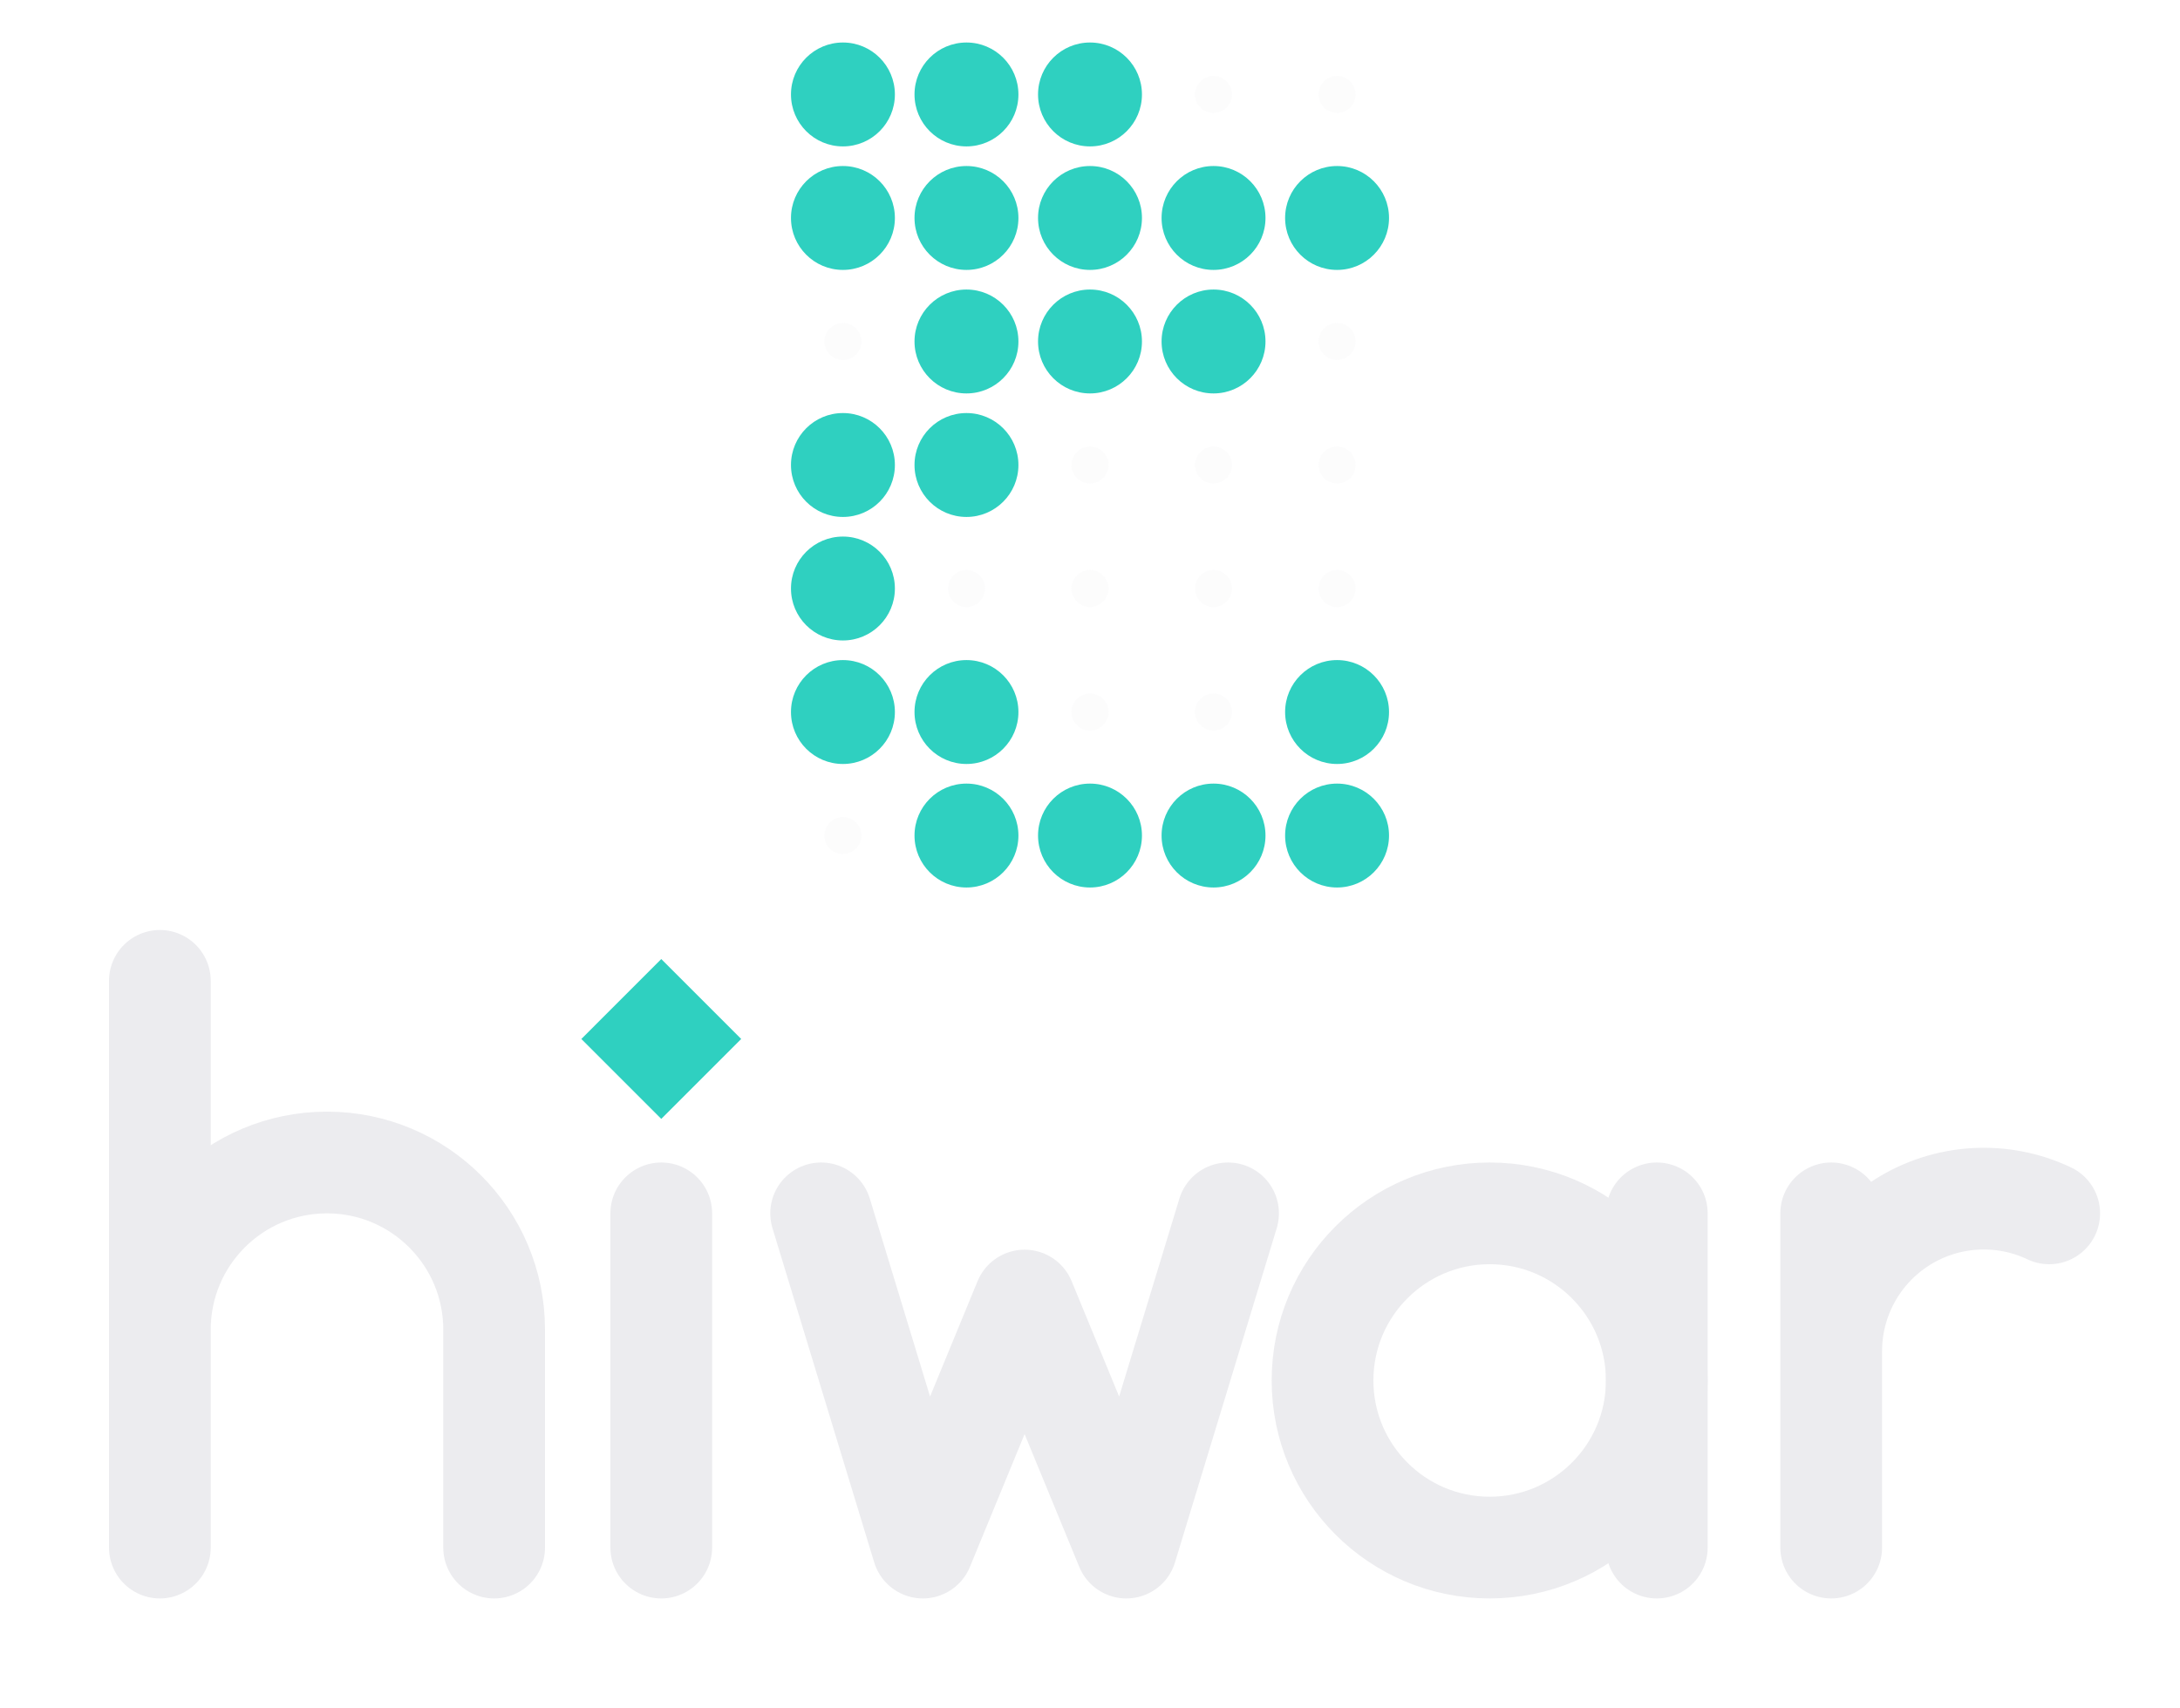
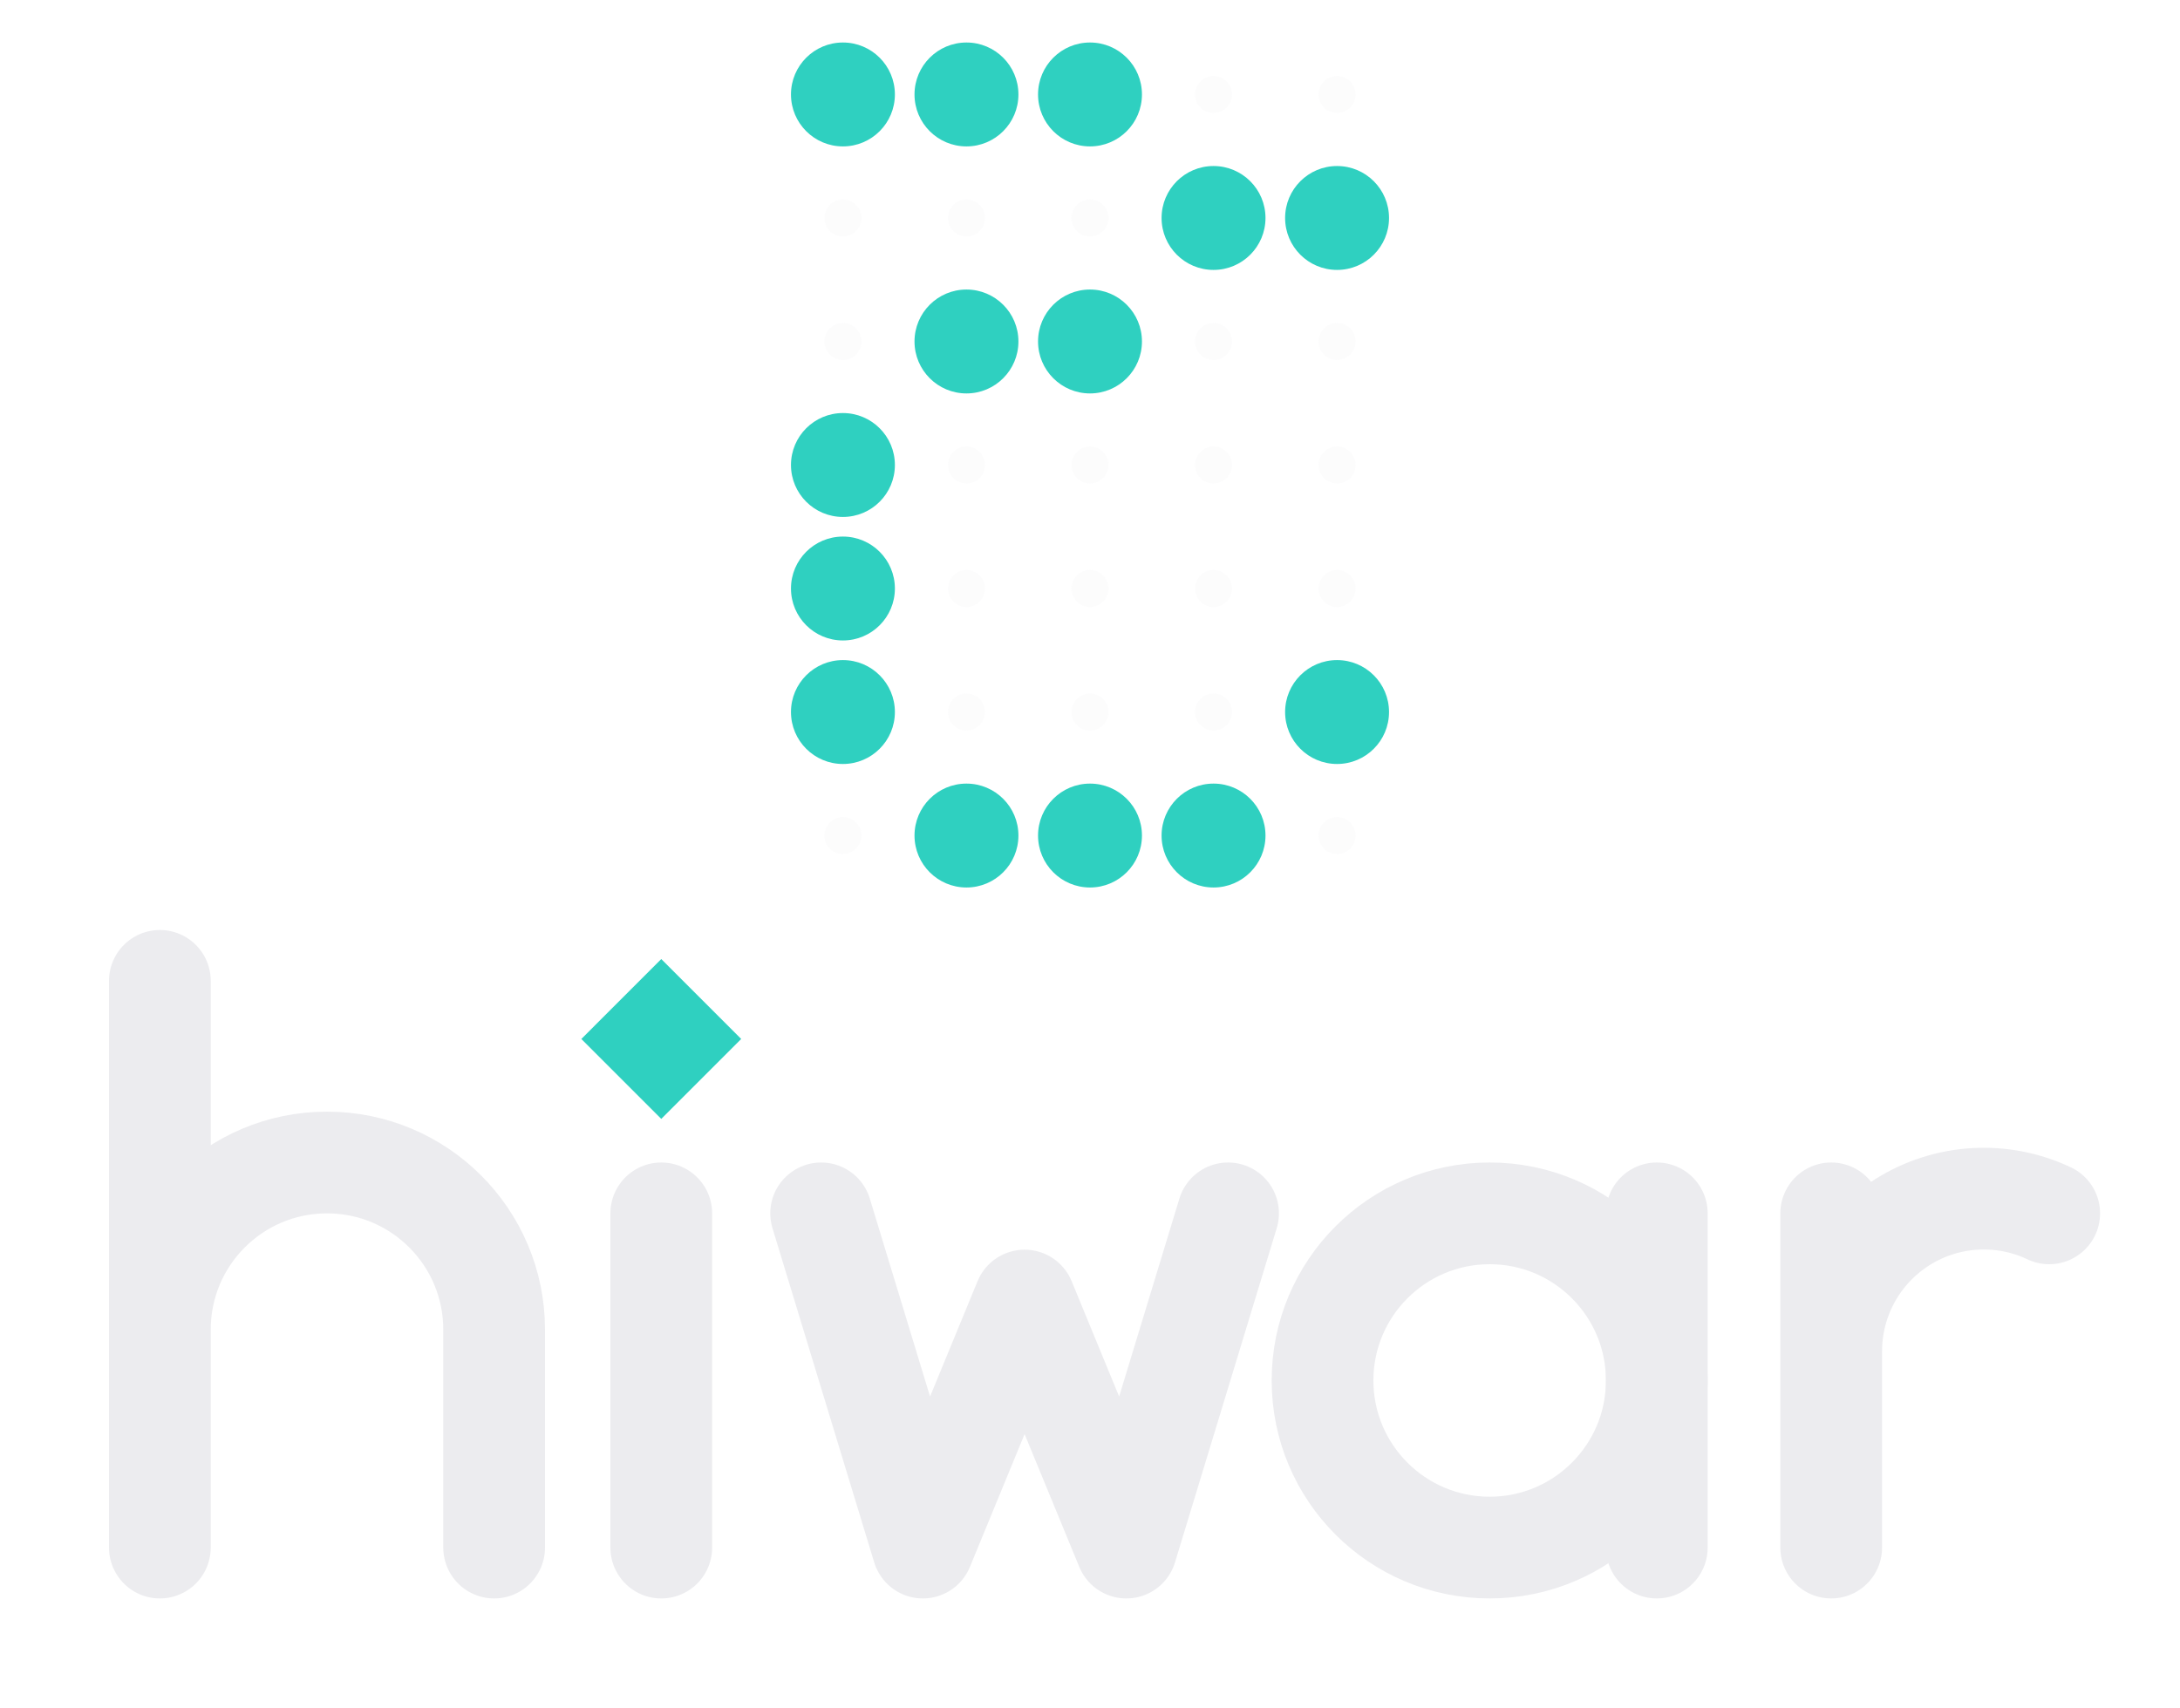
<svg xmlns="http://www.w3.org/2000/svg" viewBox="0 0 600 470">
  <g transform="translate(172 0)">
    <circle cx="60.0" cy="26.0" r="14.3" fill="#2fd0c0" />
    <circle cx="94.0" cy="26.0" r="14.3" fill="#2fd0c0" />
    <circle cx="128.0" cy="26.0" r="14.3" fill="#2fd0c0" />
    <circle cx="162.0" cy="26.0" r="5.1" fill="#ececef" opacity=".16" />
    <circle cx="196.0" cy="26.0" r="5.1" fill="#ececef" opacity=".16" />
-     <circle cx="60.0" cy="60.0" r="14.3" fill="#2fd0c0" />
-     <circle cx="94.0" cy="60.0" r="14.3" fill="#2fd0c0" />
-     <circle cx="128.0" cy="60.0" r="14.3" fill="#2fd0c0" />
+     <circle cx="60.0" cy="60.0" r="5.1" fill="#ececef" opacity=".16" />
+     <circle cx="94.0" cy="60.0" r="5.1" fill="#ececef" opacity=".16" />
+     <circle cx="128.0" cy="60.0" r="5.1" fill="#ececef" opacity=".16" />
    <circle cx="162.0" cy="60.0" r="14.3" fill="#2fd0c0" />
    <circle cx="196.0" cy="60.0" r="14.3" fill="#2fd0c0" />
    <circle cx="60.0" cy="94.0" r="5.1" fill="#ececef" opacity=".16" />
    <circle cx="94.0" cy="94.0" r="14.3" fill="#2fd0c0" />
    <circle cx="128.0" cy="94.0" r="14.3" fill="#2fd0c0" />
-     <circle cx="162.0" cy="94.0" r="14.3" fill="#2fd0c0" />
+     <circle cx="162.0" cy="94.0" r="5.1" fill="#ececef" opacity=".16" />
    <circle cx="196.0" cy="94.0" r="5.1" fill="#ececef" opacity=".16" />
    <circle cx="60.0" cy="128.0" r="14.3" fill="#2fd0c0" />
-     <circle cx="94.0" cy="128.0" r="14.3" fill="#2fd0c0" />
+     <circle cx="94.0" cy="128.0" r="5.1" fill="#ececef" opacity=".16" />
    <circle cx="128.0" cy="128.0" r="5.1" fill="#ececef" opacity=".16" />
    <circle cx="162.0" cy="128.0" r="5.1" fill="#ececef" opacity=".16" />
    <circle cx="196.0" cy="128.0" r="5.1" fill="#ececef" opacity=".16" />
    <circle cx="60.0" cy="162.0" r="14.3" fill="#2fd0c0" />
    <circle cx="94.0" cy="162.0" r="5.1" fill="#ececef" opacity=".16" />
    <circle cx="128.0" cy="162.0" r="5.1" fill="#ececef" opacity=".16" />
    <circle cx="162.0" cy="162.0" r="5.1" fill="#ececef" opacity=".16" />
    <circle cx="196.0" cy="162.0" r="5.1" fill="#ececef" opacity=".16" />
    <circle cx="60.0" cy="196.0" r="14.3" fill="#2fd0c0" />
-     <circle cx="94.0" cy="196.0" r="14.3" fill="#2fd0c0" />
+     <circle cx="94.0" cy="196.0" r="5.1" fill="#ececef" opacity=".16" />
    <circle cx="128.0" cy="196.0" r="5.1" fill="#ececef" opacity=".16" />
    <circle cx="162.0" cy="196.0" r="5.1" fill="#ececef" opacity=".16" />
    <circle cx="196.0" cy="196.0" r="14.3" fill="#2fd0c0" />
    <circle cx="60.0" cy="230.0" r="5.1" fill="#ececef" opacity=".16" />
    <circle cx="94.0" cy="230.0" r="14.3" fill="#2fd0c0" />
    <circle cx="128.0" cy="230.0" r="14.3" fill="#2fd0c0" />
    <circle cx="162.0" cy="230.0" r="14.3" fill="#2fd0c0" />
-     <circle cx="196.0" cy="230.0" r="14.3" fill="#2fd0c0" />
+     <circle cx="196.0" cy="230.0" r="5.1" fill="#ececef" opacity=".16" />
  </g>
  <g transform="translate(0 230)">
    <g fill="none" stroke="#ececef" stroke-width="28" stroke-linecap="round" stroke-linejoin="round">
      <path d="M44 40V196M44 136a46 46 0 0 1 92 0V196" />
      <path d="M182 104V196" />
      <path d="M226 104L254 196L282 128L310 196L338 104" />
      <circle cx="410" cy="150" r="46" />
      <path d="M456 104V196" />
      <path d="M504 196V104M504 142a42 42 0 0 1 60 -38" />
    </g>
    <path d="M182 34L204 56L182 78L160 56Z" fill="#2fd0c0" />
  </g>
</svg>
